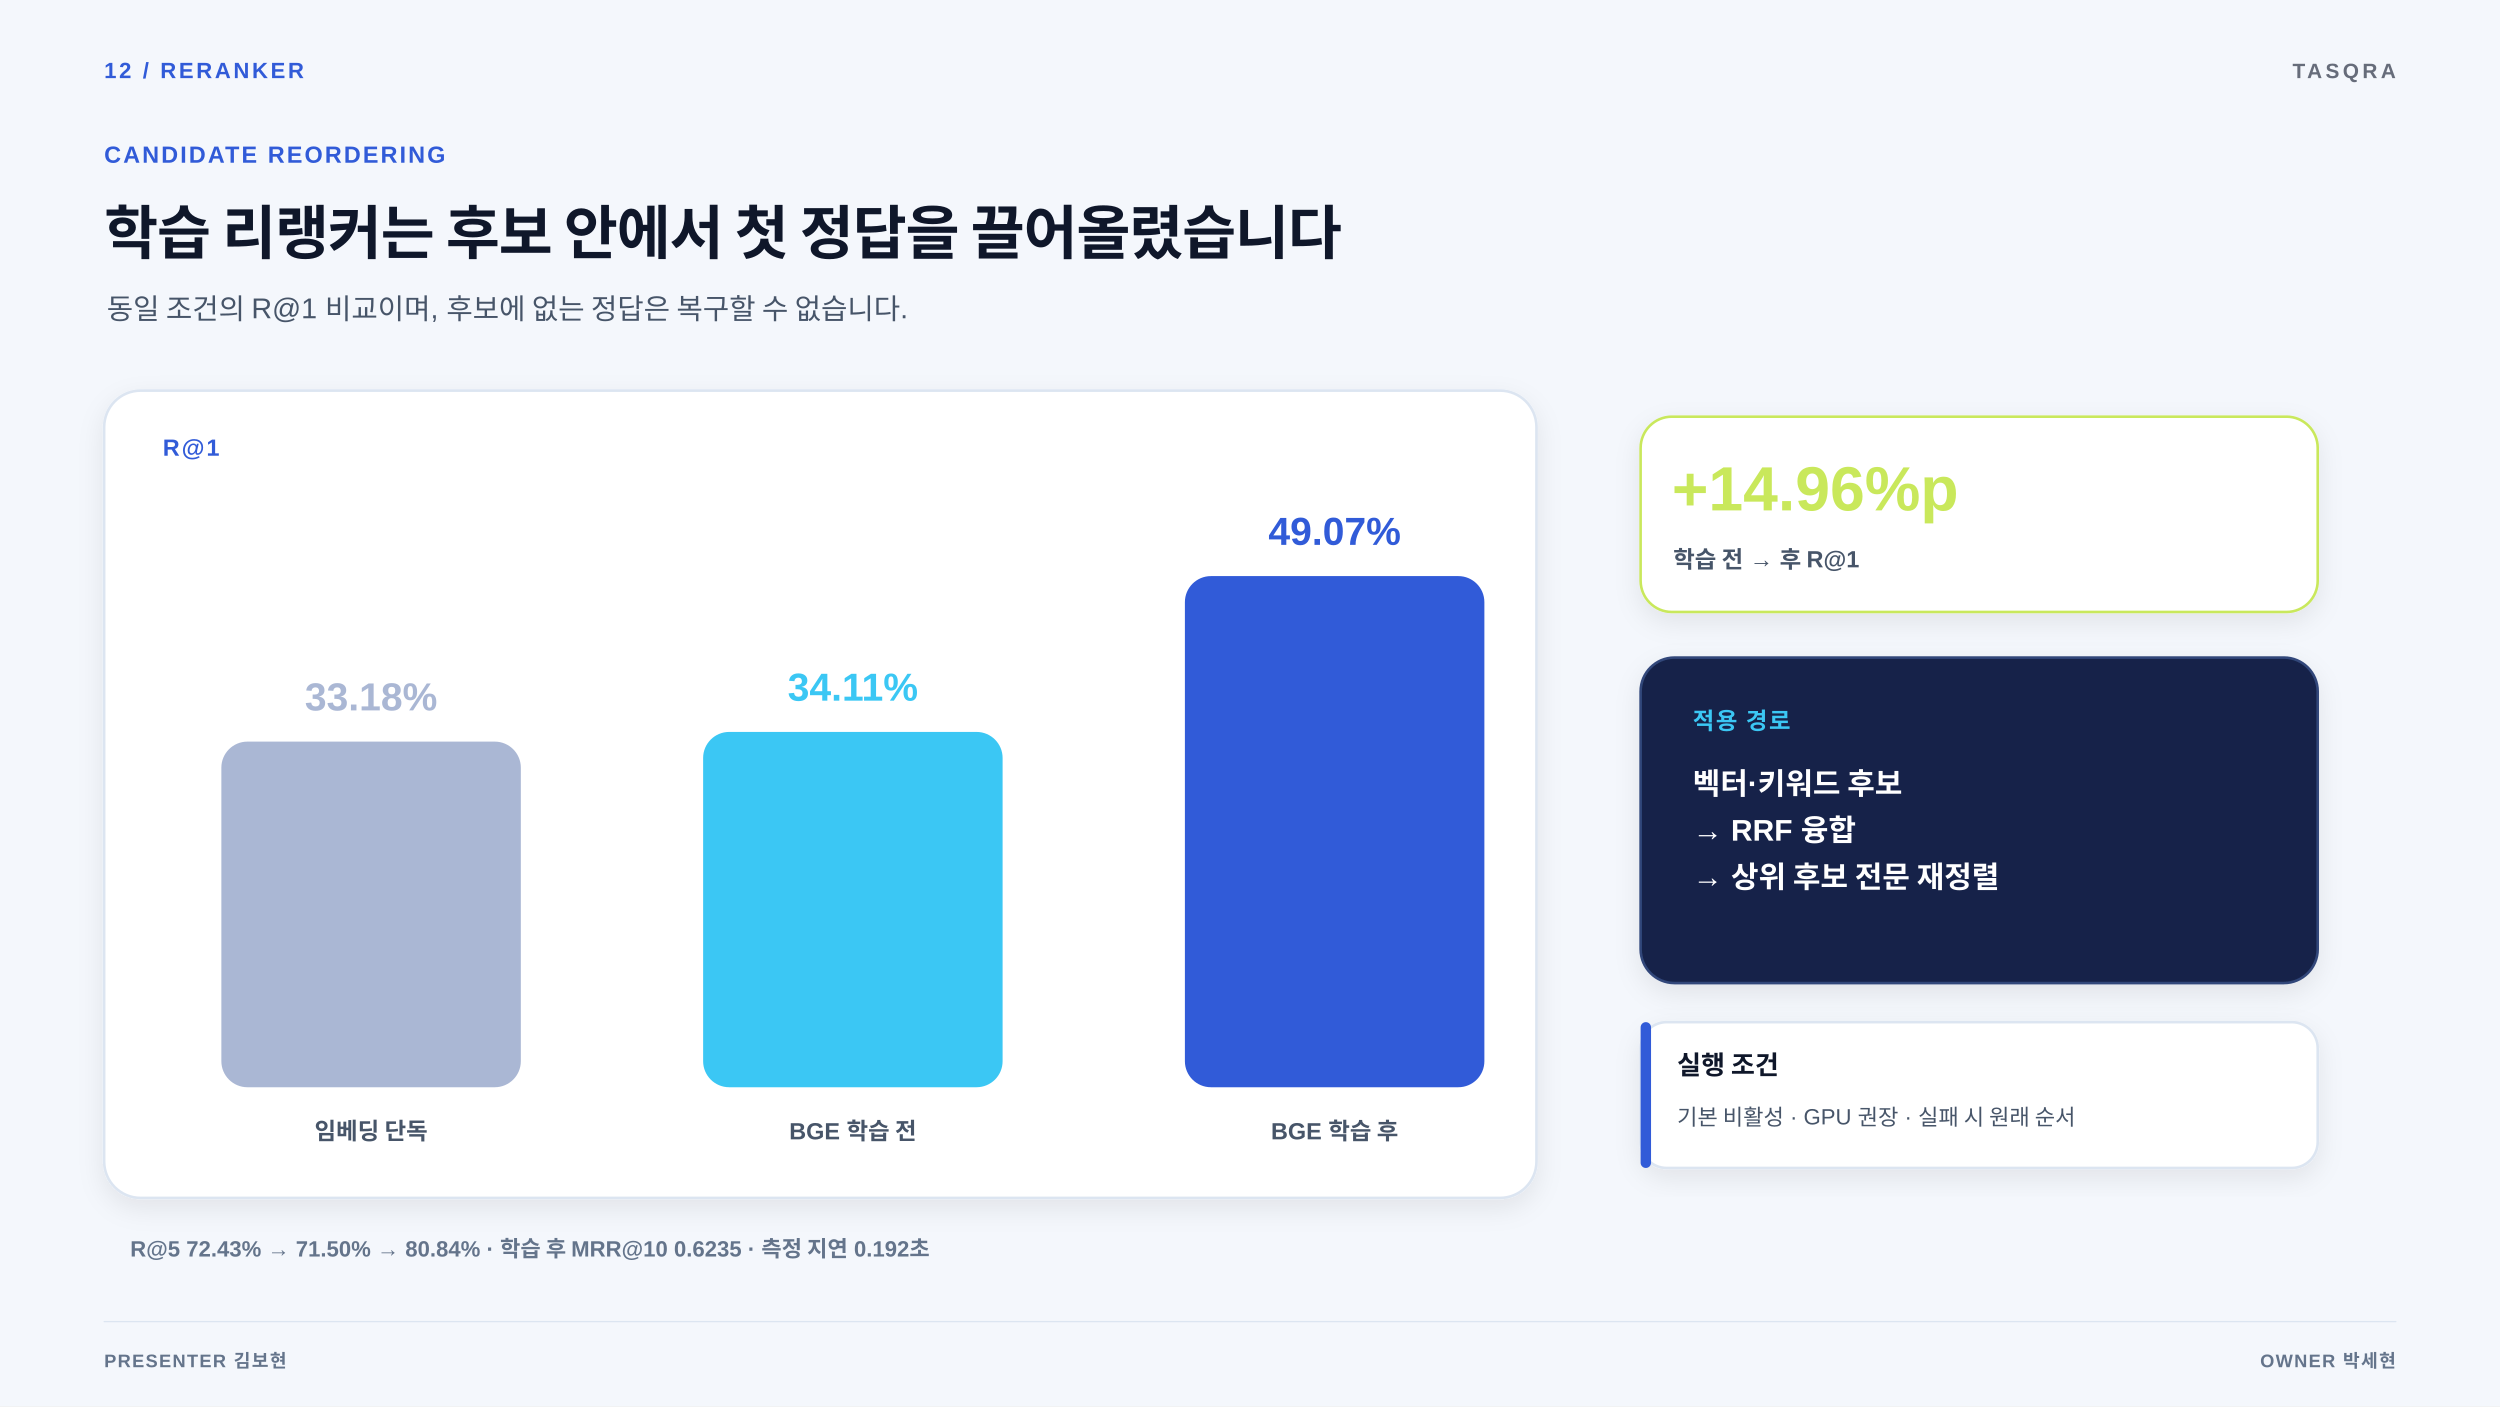
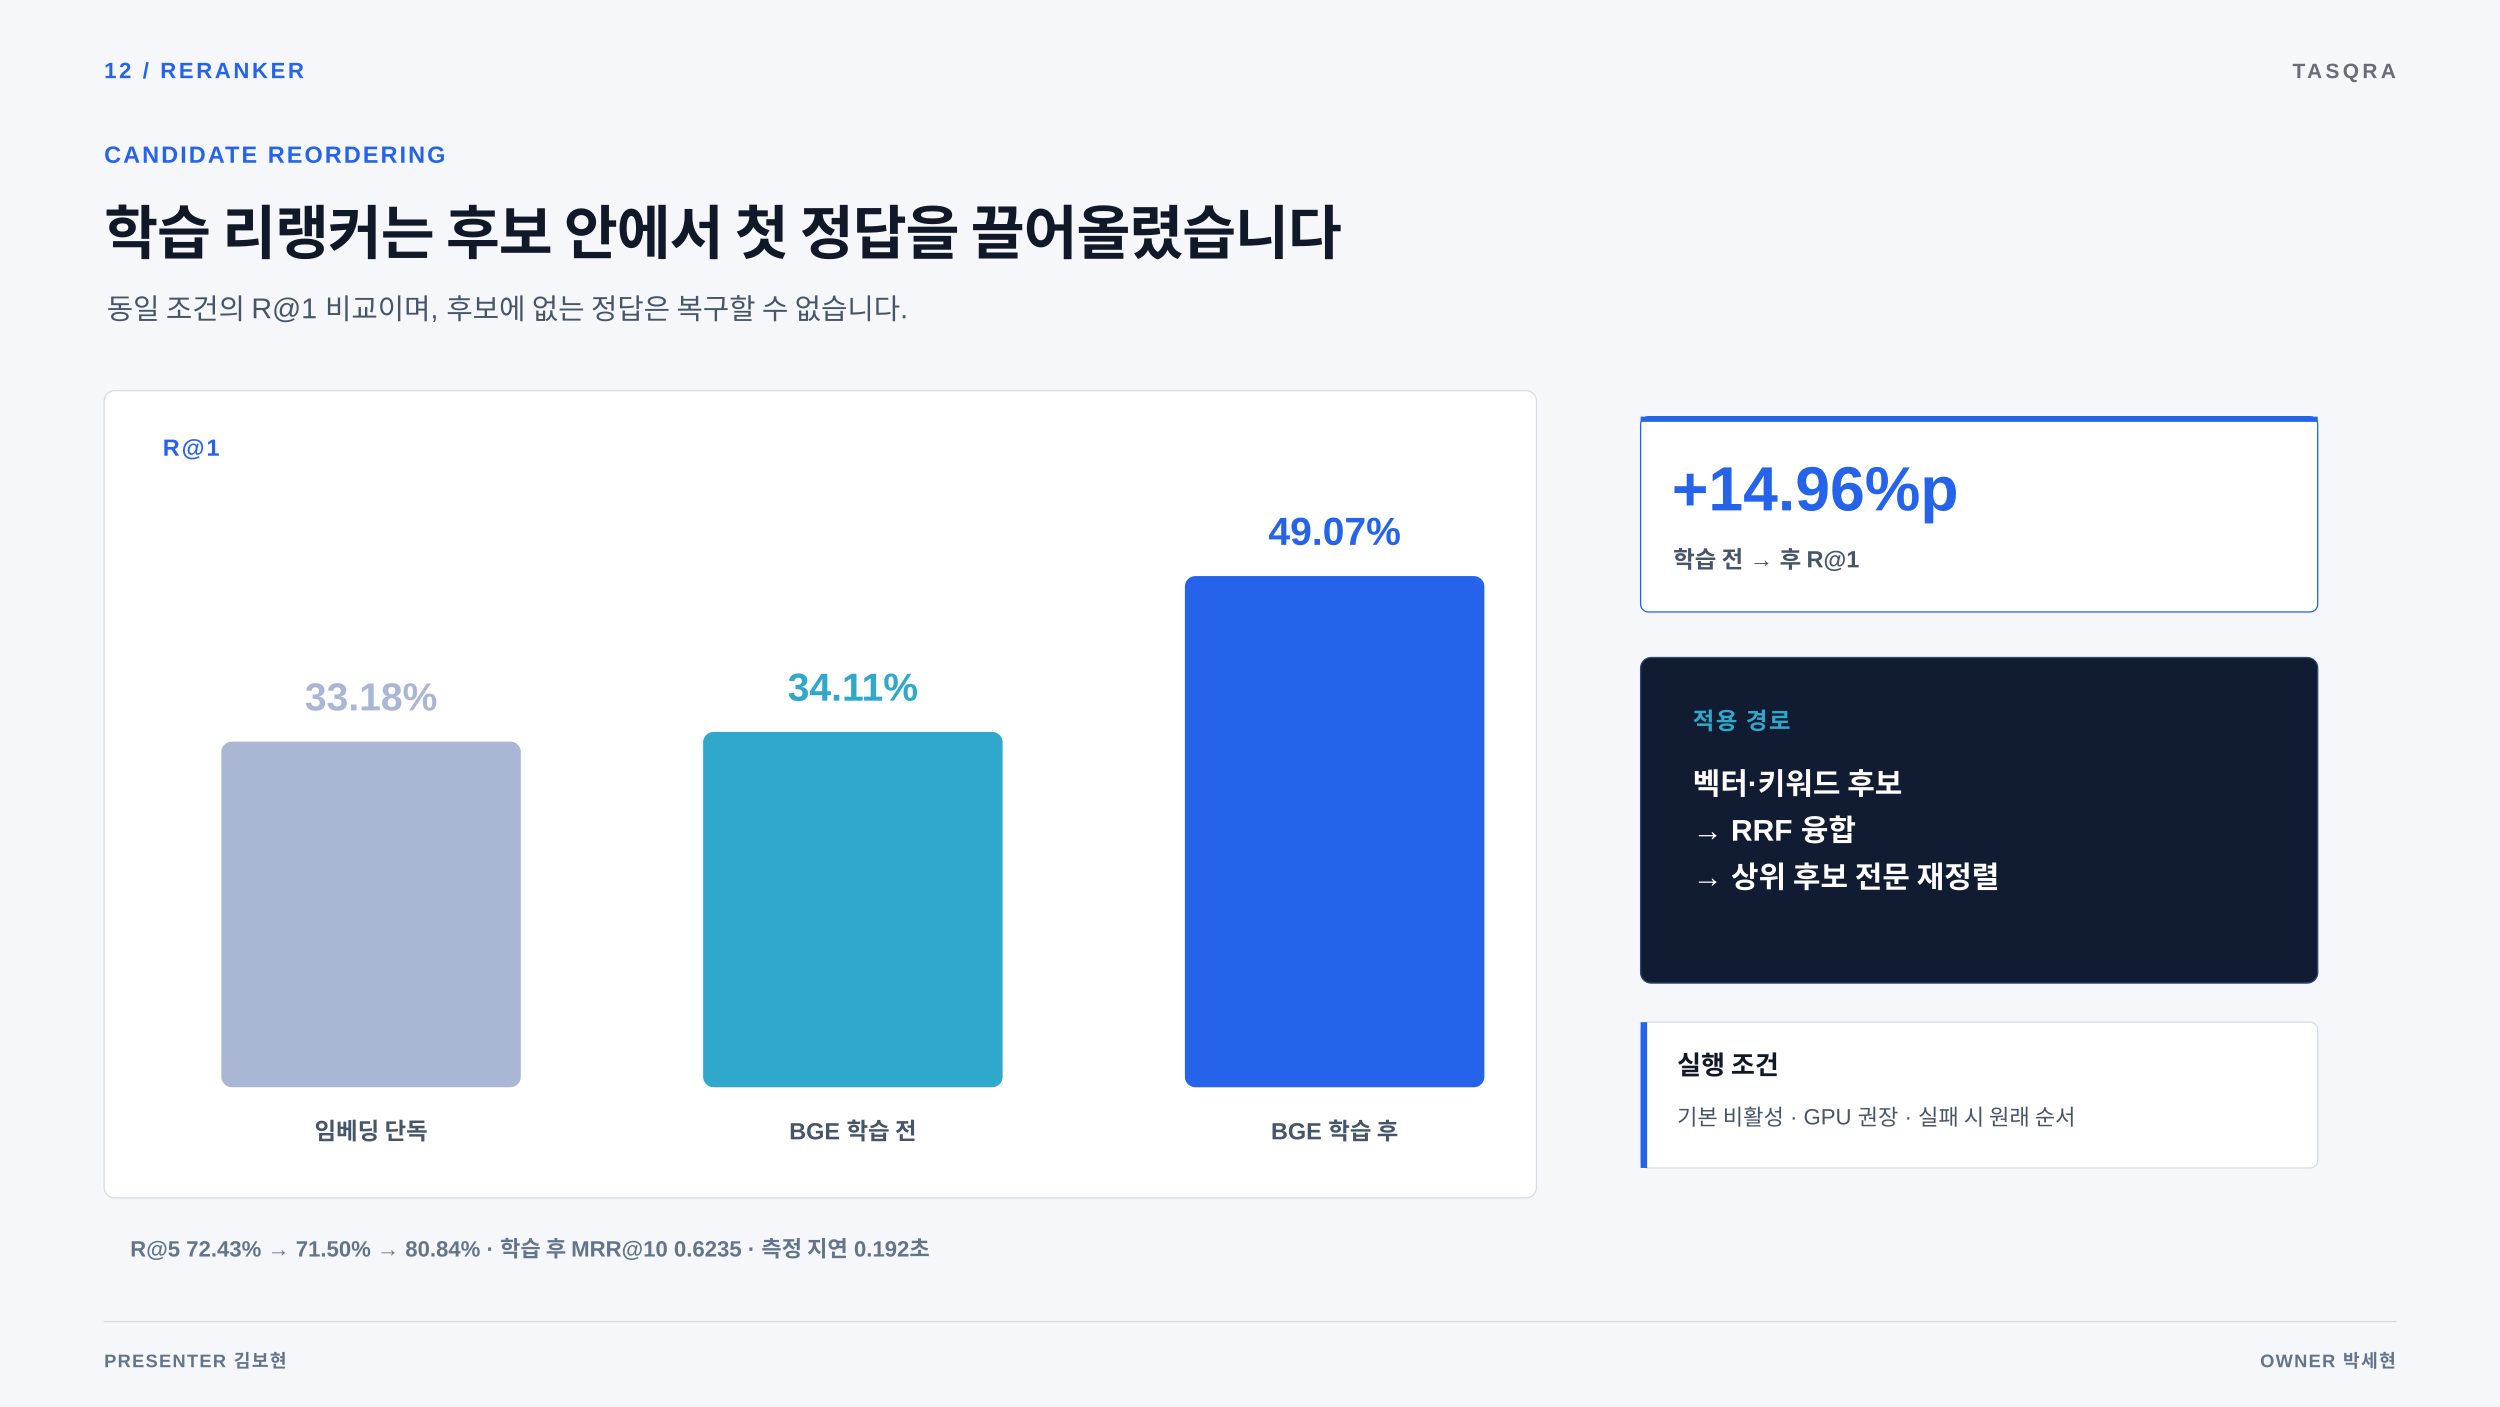
<svg xmlns="http://www.w3.org/2000/svg" width="1920" height="1080" viewBox="0 0 1920 1080">
  <defs>
    <style>@font-face{font-family:NotoKR;src:url("../../포트폴리오/NotoSansKR.ttf") format("truetype");} text{font-family:NotoKR,Arial,sans-serif;}</style>
    <filter id="shadow" x="-20%" y="-20%" width="140%" height="140%">
-       <feDropShadow dx="0" dy="12" stdDeviation="16" flood-color="#0E162F" flood-opacity="0.11" />
+       <feDropShadow dx="0" dy="4" stdDeviation="8" flood-color="#09111F" flood-opacity="0.06" />
    </filter>
    <filter id="softShadow" x="-20%" y="-20%" width="140%" height="140%">
-       <feDropShadow dx="0" dy="7" stdDeviation="10" flood-color="#0E162F" flood-opacity="0.08" />
+       <feDropShadow dx="0" dy="2" stdDeviation="5" flood-color="#09111F" flood-opacity="0.05" />
    </filter>
  </defs>
-   <rect x="0" y="0" width="1920" height="1080" rx="0" fill="#F4F7FC" stroke="none" stroke-width="0" opacity="1" />
-   <text x="80" y="60" font-family="NotoKR, Arial, sans-serif" font-size="17" font-weight="800" font-style="normal" fill="#315BD8" text-anchor="start" letter-spacing="2" opacity="1">12  /  RERANKER</text>
-   <text x="1840" y="60" font-family="NotoKR, Arial, sans-serif" font-size="16" font-weight="800" font-style="normal" fill="#0F172A" text-anchor="end" letter-spacing="2.6" opacity="0.62">TASQRA</text>
-   <line x1="80" y1="1015" x2="1840" y2="1015" stroke="#DCE5F1" stroke-width="1" stroke-linecap="round" opacity="1" />
+   <rect x="0" y="0" width="1920" height="1080" rx="0" fill="#F5F7FA" stroke="none" stroke-width="0" opacity="1" />
+   <text x="80" y="60" font-family="NotoKR, Arial, sans-serif" font-size="17" font-weight="800" font-style="normal" fill="#2563EB" text-anchor="start" letter-spacing="2" opacity="1">12  /  RERANKER</text>
+   <text x="1840" y="60" font-family="NotoKR, Arial, sans-serif" font-size="16" font-weight="800" font-style="normal" fill="#111827" text-anchor="end" letter-spacing="2.6" opacity="0.62">TASQRA</text>
+   <line x1="80" y1="1015" x2="1840" y2="1015" stroke="#D5DCE7" stroke-width="1" stroke-linecap="square" opacity="1" />
  <text x="80" y="1050" font-family="NotoKR, Arial, sans-serif" font-size="14" font-weight="700" font-style="normal" fill="#64748B" text-anchor="start" letter-spacing="1" opacity="1">PRESENTER  김보현</text>
  <text x="1840" y="1050" font-family="NotoKR, Arial, sans-serif" font-size="14" font-weight="700" font-style="normal" fill="#64748B" text-anchor="end" letter-spacing="1" opacity="1">OWNER  박세현</text>
-   <text x="80" y="125" font-family="NotoKR, Arial, sans-serif" font-size="18" font-weight="800" font-style="normal" fill="#315BD8" text-anchor="start" letter-spacing="1.6" opacity="1">CANDIDATE REORDERING</text>
-   <text x="80" y="195" font-family="NotoKR, Arial, sans-serif" font-size="45" font-weight="800" font-style="normal" fill="#0F172A" text-anchor="start" letter-spacing="-0.8" opacity="1">학습 리랭커는 후보 안에서 첫 정답을 끌어올렸습니다</text>
+   <text x="80" y="125" font-family="NotoKR, Arial, sans-serif" font-size="18" font-weight="800" font-style="normal" fill="#2563EB" text-anchor="start" letter-spacing="1.6" opacity="1">CANDIDATE REORDERING</text>
+   <text x="80" y="195" font-family="NotoKR, Arial, sans-serif" font-size="45" font-weight="800" font-style="normal" fill="#111827" text-anchor="start" letter-spacing="-0.8" opacity="1">학습 리랭커는 후보 안에서 첫 정답을 끌어올렸습니다</text>
  <text x="82" y="245" font-family="NotoKR, Arial, sans-serif" font-size="22" font-weight="500" font-style="normal" fill="#475569" text-anchor="start" letter-spacing="0" opacity="1">동일 조건의 R@1 비교이며, 후보에 없는 정답은 복구할 수 없습니다.</text>
-   <rect x="80" y="300" width="1100" height="620" rx="28" fill="#FFFFFF" stroke="#DCE5F1" stroke-width="2" opacity="1" filter="url(#softShadow)" />
-   <rect x="170" y="569.56" width="230" height="265.44" rx="20" fill="#AAB7D4" stroke="none" stroke-width="0" opacity="1" />
+   <rect x="80" y="300" width="1100" height="620" rx="8" fill="#FFFFFF" stroke="#D5DCE7" stroke-width="1" opacity="1" />
+   <rect x="170" y="569.56" width="230" height="265.44" rx="8" fill="#AAB7D4" stroke="none" stroke-width="0" opacity="1" />
  <text x="285.0" y="545.56" font-family="NotoKR, Arial, sans-serif" font-size="30" font-weight="800" font-style="normal" fill="#AAB7D4" text-anchor="middle" letter-spacing="0" opacity="1">33.18%</text>
  <text x="285.0" y="875" font-family="NotoKR, Arial, sans-serif" font-size="18" font-weight="700" font-style="normal" fill="#475569" text-anchor="middle" letter-spacing="0" opacity="1">임베딩 단독</text>
-   <rect x="540" y="562.12" width="230" height="272.88" rx="20" fill="#3BC7F4" stroke="none" stroke-width="0" opacity="1" />
-   <text x="655.0" y="538.12" font-family="NotoKR, Arial, sans-serif" font-size="30" font-weight="800" font-style="normal" fill="#3BC7F4" text-anchor="middle" letter-spacing="0" opacity="1">34.11%</text>
+   <rect x="540" y="562.12" width="230" height="272.88" rx="8" fill="#2FA8CC" stroke="none" stroke-width="0" opacity="1" />
+   <text x="655.0" y="538.12" font-family="NotoKR, Arial, sans-serif" font-size="30" font-weight="800" font-style="normal" fill="#2FA8CC" text-anchor="middle" letter-spacing="0" opacity="1">34.11%</text>
  <text x="655.0" y="875" font-family="NotoKR, Arial, sans-serif" font-size="18" font-weight="700" font-style="normal" fill="#475569" text-anchor="middle" letter-spacing="0" opacity="1">BGE 학습 전</text>
-   <rect x="910" y="442.44" width="230" height="392.56" rx="20" fill="#315BD8" stroke="none" stroke-width="0" opacity="1" />
-   <text x="1025.0" y="418.44" font-family="NotoKR, Arial, sans-serif" font-size="30" font-weight="800" font-style="normal" fill="#315BD8" text-anchor="middle" letter-spacing="0" opacity="1">49.07%</text>
+   <rect x="910" y="442.44" width="230" height="392.56" rx="8" fill="#2563EB" stroke="none" stroke-width="0" opacity="1" />
+   <text x="1025.0" y="418.44" font-family="NotoKR, Arial, sans-serif" font-size="30" font-weight="800" font-style="normal" fill="#2563EB" text-anchor="middle" letter-spacing="0" opacity="1">49.07%</text>
  <text x="1025.0" y="875" font-family="NotoKR, Arial, sans-serif" font-size="18" font-weight="700" font-style="normal" fill="#475569" text-anchor="middle" letter-spacing="0" opacity="1">BGE 학습 후</text>
-   <text x="125" y="350" font-family="NotoKR, Arial, sans-serif" font-size="18" font-weight="800" font-style="normal" fill="#315BD8" text-anchor="start" letter-spacing="1.5" opacity="1">R@1</text>
-   <rect x="1260" y="320" width="520" height="150" rx="24" fill="#FFFFFF" stroke="#C9E85B" stroke-width="2" opacity="1" filter="url(#softShadow)" />
-   <text x="1284" y="392" font-family="NotoKR, Arial, sans-serif" font-size="48" font-weight="800" font-style="normal" fill="#C9E85B" text-anchor="start" letter-spacing="0" opacity="1">+14.96%p</text>
+   <text x="125" y="350" font-family="NotoKR, Arial, sans-serif" font-size="18" font-weight="800" font-style="normal" fill="#2563EB" text-anchor="start" letter-spacing="1.5" opacity="1">R@1</text>
+   <rect x="1260" y="320" width="520" height="150" rx="6" fill="#FFFFFF" stroke="#2563EB" stroke-width="1" opacity="1" />
+   <rect x="1260" y="320" width="520" height="4" rx="0" fill="#2563EB" stroke="none" stroke-width="0" opacity="1" />
+   <text x="1284" y="392" font-family="NotoKR, Arial, sans-serif" font-size="48" font-weight="800" font-style="normal" fill="#2563EB" text-anchor="start" letter-spacing="0" opacity="1">+14.96%p</text>
  <text x="1285" y="436" font-family="NotoKR, Arial, sans-serif" font-size="18" font-weight="600" font-style="normal" fill="#475569" text-anchor="start" letter-spacing="0" opacity="1">학습 전 → 후 R@1</text>
-   <rect x="1260" y="505" width="520" height="250" rx="26" fill="#16234A" stroke="#31477A" stroke-width="2" opacity="1" filter="url(#softShadow)" />
-   <text x="1300" y="560" font-family="NotoKR, Arial, sans-serif" font-size="18" font-weight="800" font-style="normal" fill="#3BC7F4" text-anchor="start" letter-spacing="1.2" opacity="1">적용 경로</text>
+   <rect x="1260" y="505" width="520" height="250" rx="8" fill="#111B31" stroke="#31477A" stroke-width="1" opacity="1" />
+   <text x="1300" y="560" font-family="NotoKR, Arial, sans-serif" font-size="18" font-weight="800" font-style="normal" fill="#2FA8CC" text-anchor="start" letter-spacing="1.2" opacity="1">적용 경로</text>
  <text x="1300" y="610" font-family="NotoKR, Arial, sans-serif" font-size="23" font-weight="700" fill="#FFFFFF" text-anchor="start">
    <tspan x="1300" dy="0">벡터·키워드 후보</tspan>
    <tspan x="1300" dy="35.65">→ RRF 융합</tspan>
    <tspan x="1300" dy="35.65">→ 상위 후보 전문 재정렬</tspan>
  </text>
-   <rect x="1260" y="785" width="520" height="112" rx="20" fill="#FFFFFF" stroke="#DCE5F1" stroke-width="2" opacity="1" filter="url(#softShadow)" />
-   <rect x="1260" y="785" width="8" height="112" rx="4" fill="#315BD8" stroke="none" stroke-width="0" opacity="1" />
-   <text x="1288" y="825" font-family="NotoKR, Arial, sans-serif" font-size="20" font-weight="800" font-style="normal" fill="#0F172A" text-anchor="start" letter-spacing="0" opacity="1">실행 조건</text>
+   <rect x="1260" y="785" width="520" height="112" rx="6" fill="#FFFFFF" stroke="#D5DCE7" stroke-width="1" opacity="1" />
+   <rect x="1260" y="785" width="5" height="112" rx="0" fill="#2563EB" stroke="none" stroke-width="0" opacity="1" />
+   <text x="1288" y="825" font-family="NotoKR, Arial, sans-serif" font-size="20" font-weight="800" font-style="normal" fill="#111827" text-anchor="start" letter-spacing="0" opacity="1">실행 조건</text>
  <text x="1288" y="864" font-family="NotoKR, Arial, sans-serif" font-size="17" font-weight="500" font-style="normal" fill="#475569" text-anchor="start" letter-spacing="0" opacity="1">기본 비활성 · GPU 권장 · 실패 시 원래 순서</text>
  <text x="100" y="965" font-family="NotoKR, Arial, sans-serif" font-size="17" font-weight="600" font-style="normal" fill="#64748B" text-anchor="start" letter-spacing="0" opacity="1">R@5  72.43% → 71.50% → 80.84%   ·   학습 후 MRR@10 0.6235   ·   측정 지연 0.192초</text>
</svg>
